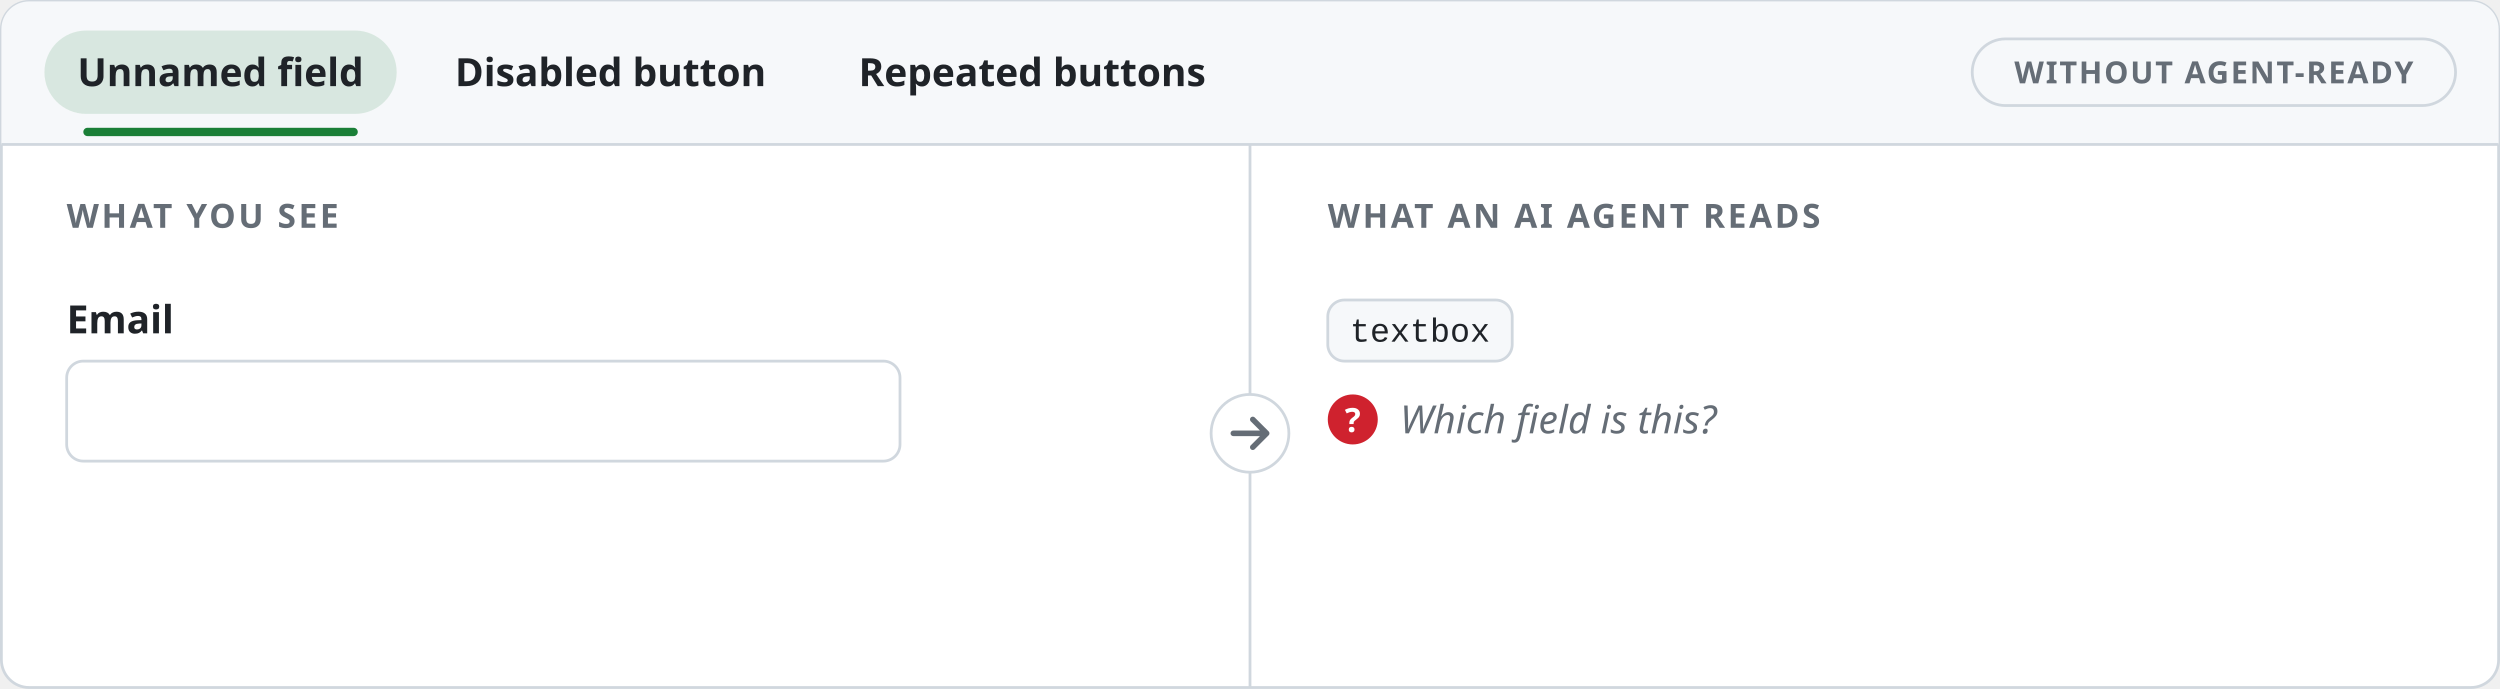
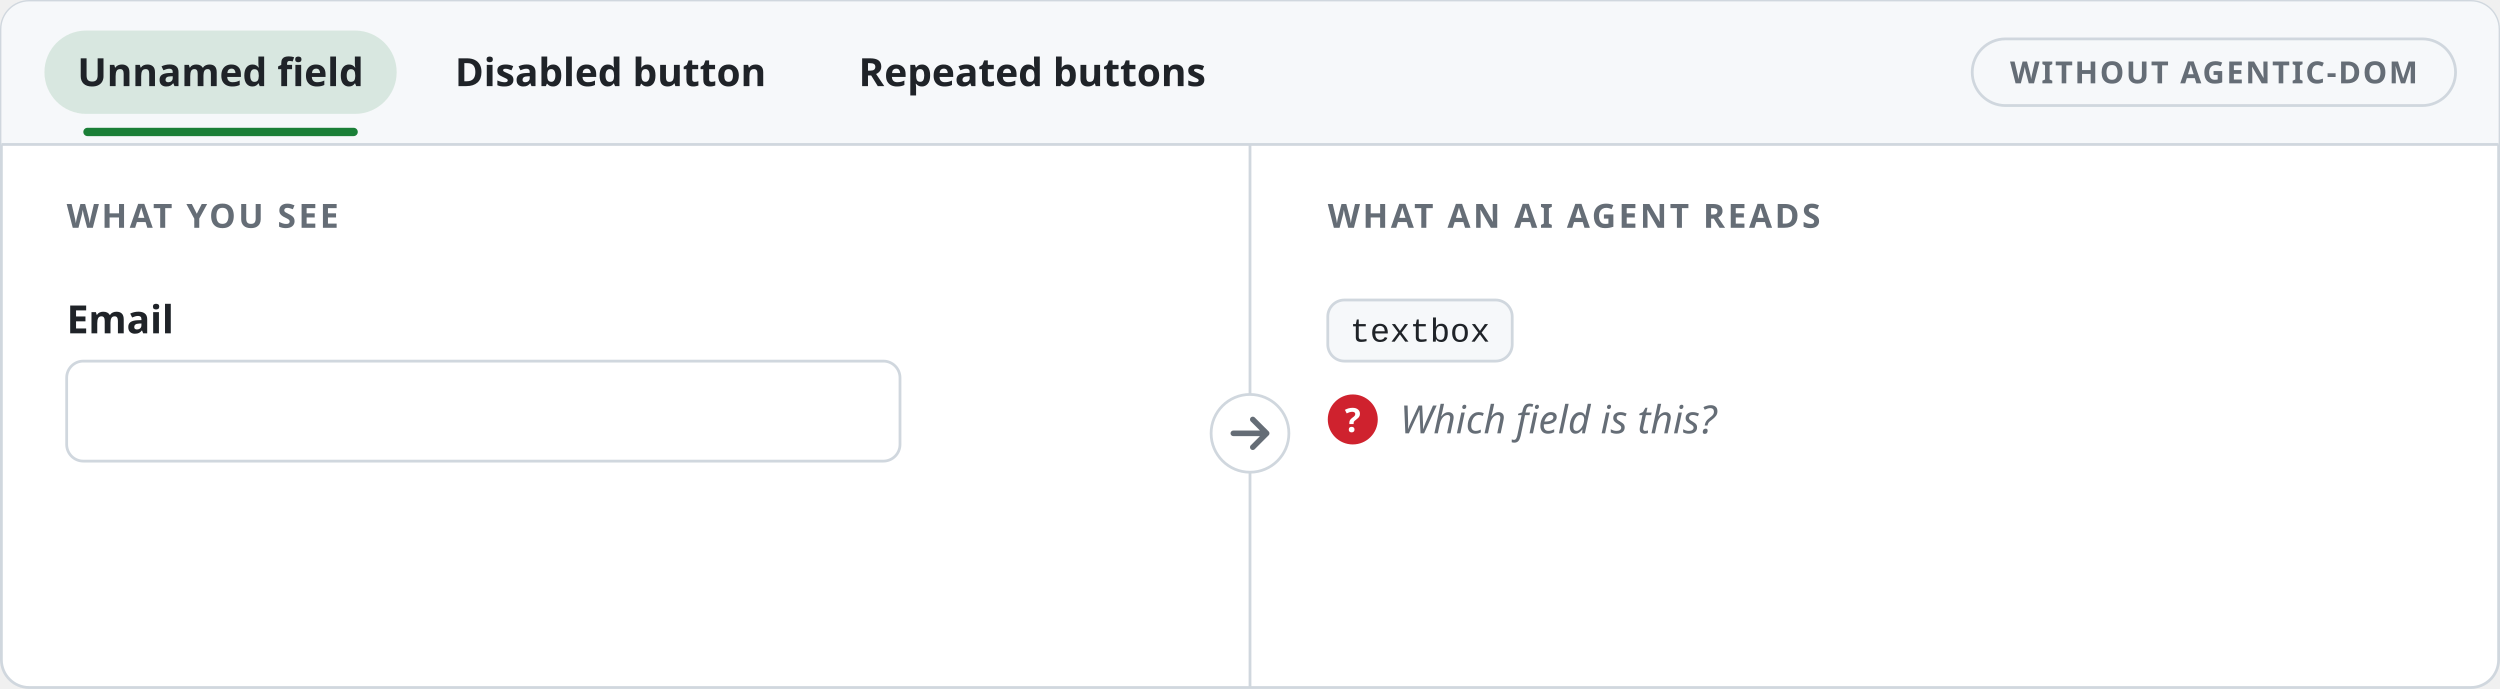
<svg xmlns="http://www.w3.org/2000/svg" width="900" height="248" viewBox="0 0 900 248">
  <style>.cd{font:12px ui-monospace,SFMono-Regular,Menlo,Consolas,'Liberation Mono',monospace;fill:#1f2328}.n{font:13px -apple-system,BlinkMacSystemFont,'Segoe UI','Noto Sans',Helvetica,Arial,sans-serif;fill:#656d76}.q{font:italic 14px -apple-system,BlinkMacSystemFont,'Segoe UI','Noto Sans',Helvetica,Arial,sans-serif;fill:#656d76}.a{font:700 14px -apple-system,BlinkMacSystemFont,'Segoe UI','Noto Sans',Helvetica,Arial,sans-serif;fill:#1a7f37}.qi{font:700 12px -apple-system,BlinkMacSystemFont,'Segoe UI','Noto Sans',Helvetica,Arial,sans-serif;fill:#ffffff}.k{font:700 12px -apple-system,BlinkMacSystemFont,'Segoe UI','Noto Sans',Helvetica,Arial,sans-serif;letter-spacing:.08em;fill:#656d76}.ul{font:600 14px -apple-system,BlinkMacSystemFont,'Segoe UI','Noto Sans',Helvetica,Arial,sans-serif;fill:#1f2328}.um{font:13px -apple-system,BlinkMacSystemFont,'Segoe UI','Noto Sans',Helvetica,Arial,sans-serif;fill:#656d76}.ub{font:600 14px -apple-system,BlinkMacSystemFont,'Segoe UI','Noto Sans',Helvetica,Arial,sans-serif;fill:#656d76;opacity:.6}.ue{font:600 13px -apple-system,BlinkMacSystemFont,'Segoe UI','Noto Sans',Helvetica,Arial,sans-serif;fill:#1f2328}.pw{font:700 11px -apple-system,BlinkMacSystemFont,'Segoe UI','Noto Sans',Helvetica,Arial,sans-serif;letter-spacing:.06em;fill:#ffffff}.po{font:700 11px -apple-system,BlinkMacSystemFont,'Segoe UI','Noto Sans',Helvetica,Arial,sans-serif;letter-spacing:.06em;fill:#656d76}.tab{font:600 14px -apple-system,BlinkMacSystemFont,'Segoe UI','Noto Sans',Helvetica,Arial,sans-serif;fill:#1f2328}@keyframes s0{0%,0.00%{opacity:0}1.00%,32.33%{opacity:1}33.33%,100%{opacity:0}}@keyframes s1{0%,0.00%{opacity:0}1.00%,15.67%{opacity:1}16.67%,100%{opacity:0}}@keyframes s2{0%,16.67%{opacity:0}17.67%,32.33%{opacity:1}33.33%,100%{opacity:0}}@keyframes s3{0%,33.33%{opacity:0}34.33%,49.00%{opacity:1}50.00%,100%{opacity:0}}@keyframes s4{0%,50.00%{opacity:0}51.00%,65.67%{opacity:1}66.67%,100%{opacity:0}}@keyframes s5{0%,66.67%{opacity:0}67.67%,99.00%{opacity:1}100.00%,100%{opacity:0}}@keyframes s6{0%,66.67%{opacity:0}67.67%,82.33%{opacity:1}83.33%,100%{opacity:0}}@keyframes s7{0%,83.33%{opacity:0}84.33%,99.00%{opacity:1}100.00%,100%{opacity:0}}@keyframes u0{0%,0.00%{transform:scaleX(0)}33.33%,100%{transform:scaleX(1)}}@keyframes s8{0%,0.00%{opacity:0}1.00%,32.33%{opacity:1}33.33%,100%{opacity:0}}@keyframes u1{0%,33.33%{transform:scaleX(0)}66.67%,100%{transform:scaleX(1)}}@keyframes s9{0%,33.33%{opacity:0}34.33%,65.67%{opacity:1}66.67%,100%{opacity:0}}@keyframes u2{0%,66.67%{transform:scaleX(0)}100.00%,100%{transform:scaleX(1)}}@keyframes s10{0%,66.67%{opacity:0}67.67%,99.00%{opacity:1}100.00%,100%{opacity:0}}</style>
  <rect x="0.5" y="0.5" width="899" height="247" rx="10" fill="#ffffff" stroke="#d0d7de" />
  <path d="M0.5 52V10.5a10 10 0 0 1 10-10h879a10 10 0 0 1 10 10V52z" fill="#f6f8fa" />
  <path d="M0.5 52H899.5M450 52V247.5" stroke="#d0d7de" />
  <text class="k" x="24" y="82">WHAT YOU SEE</text>
  <text class="k" x="478" y="82">WHAT AN AI AGENT READS</text>
  <circle cx="450" cy="156" r="14" fill="#ffffff" stroke="#d0d7de" />
  <path d="M444 156H456m-5-5l5 5-5 5" fill="none" stroke="#656d76" stroke-width="2" stroke-linecap="round" stroke-linejoin="round" />
  <g style="animation:s0 48s infinite">
    <text class="ul" x="24" y="120">Email</text>
    <rect x="24" y="130" width="300" height="36" rx="6" fill="#ffffff" stroke="#d0d7de" />
  </g>
  <g style="animation:s1 48s infinite">
    <rect x="710" y="14" width="174" height="24" rx="12" fill="#f6f8fa" stroke="#d0d7de" />
-     <text class="po" x="797" y="30" text-anchor="middle">WITHOUT AGENT-READY</text>
+     <text class="po" x="797" y="30" text-anchor="middle">WITHOUT AGENTIC-DOM</text>
    <rect x="478" y="108" width="66.4" height="22" rx="6" fill="#f6f8fa" stroke="#d0d7de" />
    <text class="cd" x="486" y="123">textbox</text>
    <circle cx="487" cy="151" r="9" fill="#cf222e" />
    <text class="qi" x="487" y="155.5" text-anchor="middle">?</text>
    <text class="q" x="504" y="156">Which field is this?</text>
  </g>
  <g style="opacity:0;animation:s2 48s infinite">
    <rect x="734" y="14" width="150" height="24" rx="12" fill="#1a7f37" />
-     <text class="pw" x="809" y="30" text-anchor="middle">WITH AGENT-READY</text>
+     <text class="pw" x="809" y="30" text-anchor="middle">WITH AGENTIC-DOM</text>
    <rect x="0.5" y="0.5" width="899" height="247" rx="10" fill="none" stroke="#1a7f37" stroke-width="1.5" />
    <rect x="478" y="108" width="124" height="22" rx="6" fill="#f6f8fa" stroke="#d0d7de" />
    <text class="cd" x="486" y="123">textbox "Email"</text>
    <circle cx="487" cy="151" r="9" fill="#1a7f37" />
    <path d="M482.5 151l3 3 6-6.5" fill="none" stroke="#ffffff" stroke-width="2.2" stroke-linecap="round" stroke-linejoin="round" />
    <text class="a" x="504" y="156">The email field.</text>
  </g>
  <g style="opacity:0;animation:s3 48s infinite">
    <rect x="710" y="14" width="174" height="24" rx="12" fill="#f6f8fa" stroke="#d0d7de" />
-     <text class="po" x="797" y="30" text-anchor="middle">WITHOUT AGENT-READY</text>
+     <text class="po" x="797" y="30" text-anchor="middle">WITHOUT AGENTIC-DOM</text>
    <rect x="478" y="108" width="102.4" height="22" rx="6" fill="#f6f8fa" stroke="#d0d7de" />
    <text class="cd" x="486" y="123">button "Pay"</text>
    <text class="n" x="588.4" y="123">disabled</text>
    <circle cx="487" cy="151" r="9" fill="#cf222e" />
    <text class="qi" x="487" y="155.5" text-anchor="middle">?</text>
    <text class="q" x="504" y="156">Why can't I pay?</text>
    <rect x="24" y="116" width="120" height="38" rx="6" fill="#f6f8fa" stroke="#d0d7de" />
    <text class="ub" x="84" y="140" text-anchor="middle">Pay</text>
  </g>
  <g style="opacity:0;animation:s4 48s infinite">
    <rect x="734" y="14" width="150" height="24" rx="12" fill="#1a7f37" />
-     <text class="pw" x="809" y="30" text-anchor="middle">WITH AGENT-READY</text>
+     <text class="pw" x="809" y="30" text-anchor="middle">WITH AGENTIC-DOM</text>
    <rect x="0.5" y="0.5" width="899" height="247" rx="10" fill="none" stroke="#1a7f37" stroke-width="1.5" />
    <rect x="478" y="108" width="102.4" height="22" rx="6" fill="#f6f8fa" stroke="#d0d7de" />
    <text class="cd" x="486" y="123">button "Pay"</text>
    <text class="n" x="588.4" y="123">disabled · "Add a card to pay."</text>
    <circle cx="487" cy="151" r="9" fill="#1a7f37" />
    <path d="M482.5 151l3 3 6-6.5" fill="none" stroke="#ffffff" stroke-width="2.2" stroke-linecap="round" stroke-linejoin="round" />
    <text class="a" x="504" y="156">Add a card first.</text>
    <rect x="24" y="116" width="120" height="38" rx="6" fill="#f6f8fa" stroke="#d0d7de" />
    <text class="ub" x="84" y="140" text-anchor="middle">Pay</text>
    <text class="um" x="24" y="184">Add a card to pay.</text>
  </g>
  <g style="opacity:0;animation:s5 48s infinite">
    <text class="ul" x="24" y="123">Ana</text>
    <rect x="322" y="103" width="80" height="30" rx="6" fill="#f6f8fa" stroke="#d0d7de" />
    <text class="ue" x="362" y="123" text-anchor="middle">Edit</text>
    <path d="M24 140H402" stroke="#d0d7de" />
    <text class="ul" x="24" y="167">Ben</text>
    <rect x="322" y="147" width="80" height="30" rx="6" fill="#f6f8fa" stroke="#d0d7de" />
    <text class="ue" x="362" y="167" text-anchor="middle">Edit</text>
    <path d="M24 184H402" stroke="#d0d7de" />
    <text class="ul" x="24" y="211">Carl</text>
    <rect x="322" y="191" width="80" height="30" rx="6" fill="#f6f8fa" stroke="#d0d7de" />
    <text class="ue" x="362" y="211" text-anchor="middle">Edit</text>
  </g>
  <g style="opacity:0;animation:s6 48s infinite">
    <rect x="710" y="14" width="174" height="24" rx="12" fill="#f6f8fa" stroke="#d0d7de" />
-     <text class="po" x="797" y="30" text-anchor="middle">WITHOUT AGENT-READY</text>
+     <text class="po" x="797" y="30" text-anchor="middle">WITHOUT AGENTIC-DOM</text>
    <rect x="478" y="108" width="109.6" height="22" rx="6" fill="#f6f8fa" stroke="#d0d7de" />
    <text class="cd" x="486" y="123">button "Edit"</text>
    <rect x="478" y="136" width="109.6" height="22" rx="6" fill="#f6f8fa" stroke="#d0d7de" />
    <text class="cd" x="486" y="151">button "Edit"</text>
    <rect x="478" y="164" width="109.6" height="22" rx="6" fill="#f6f8fa" stroke="#d0d7de" />
    <text class="cd" x="486" y="179">button "Edit"</text>
    <circle cx="487" cy="207" r="9" fill="#cf222e" />
    <text class="qi" x="487" y="211.5" text-anchor="middle">?</text>
    <text class="q" x="504" y="212">Which one is Ben's?</text>
  </g>
  <g style="opacity:0;animation:s7 48s infinite">
    <rect x="734" y="14" width="150" height="24" rx="12" fill="#1a7f37" />
-     <text class="pw" x="809" y="30" text-anchor="middle">WITH AGENT-READY</text>
+     <text class="pw" x="809" y="30" text-anchor="middle">WITH AGENTIC-DOM</text>
    <rect x="0.5" y="0.5" width="899" height="247" rx="10" fill="none" stroke="#1a7f37" stroke-width="1.5" />
    <rect x="478" y="108" width="138.4" height="22" rx="6" fill="#f6f8fa" stroke="#d0d7de" />
    <text class="cd" x="486" y="123">button "Edit Ana"</text>
    <rect x="478" y="136" width="138.4" height="22" rx="6" fill="#f6f8fa" stroke="#d0d7de" />
    <text class="cd" x="486" y="151">button "Edit Ben"</text>
    <rect x="478" y="164" width="145.6" height="22" rx="6" fill="#f6f8fa" stroke="#d0d7de" />
    <text class="cd" x="486" y="179">button "Edit Carl"</text>
    <circle cx="487" cy="207" r="9" fill="#1a7f37" />
    <path d="M482.5 207l3 3 6-6.5" fill="none" stroke="#ffffff" stroke-width="2.2" stroke-linecap="round" stroke-linejoin="round" />
    <text class="a" x="504" y="212">"Edit Ben".</text>
  </g>
  <g style="animation:s8 48s infinite">
    <rect x="16" y="11" width="126.8" height="30" rx="15" fill="#1a7f37" opacity=".14" />
    <rect x="30" y="46" width="98.8" height="3" rx="1.5" fill="#1a7f37" style="transform-box:fill-box;transform-origin:left;animation:u0 48s linear infinite" />
  </g>
  <text class="tab" x="79.4" y="31" text-anchor="middle">Unnamed field</text>
  <g style="opacity:0;animation:s9 48s infinite">
    <rect x="148.8" y="11" width="142" height="30" rx="15" fill="#1a7f37" opacity=".14" />
    <rect x="162.8" y="46" width="114" height="3" rx="1.5" fill="#1a7f37" style="transform-box:fill-box;transform-origin:left;animation:u1 48s linear infinite" />
  </g>
  <text class="tab" x="219.8" y="31" text-anchor="middle">Disabled button</text>
  <g style="opacity:0;animation:s10 48s infinite">
    <rect x="296.8" y="11" width="149.6" height="30" rx="15" fill="#1a7f37" opacity=".14" />
    <rect x="310.8" y="46" width="121.6" height="3" rx="1.5" fill="#1a7f37" style="transform-box:fill-box;transform-origin:left;animation:u2 48s linear infinite" />
  </g>
  <text class="tab" x="371.6" y="31" text-anchor="middle">Repeated buttons</text>
</svg>
